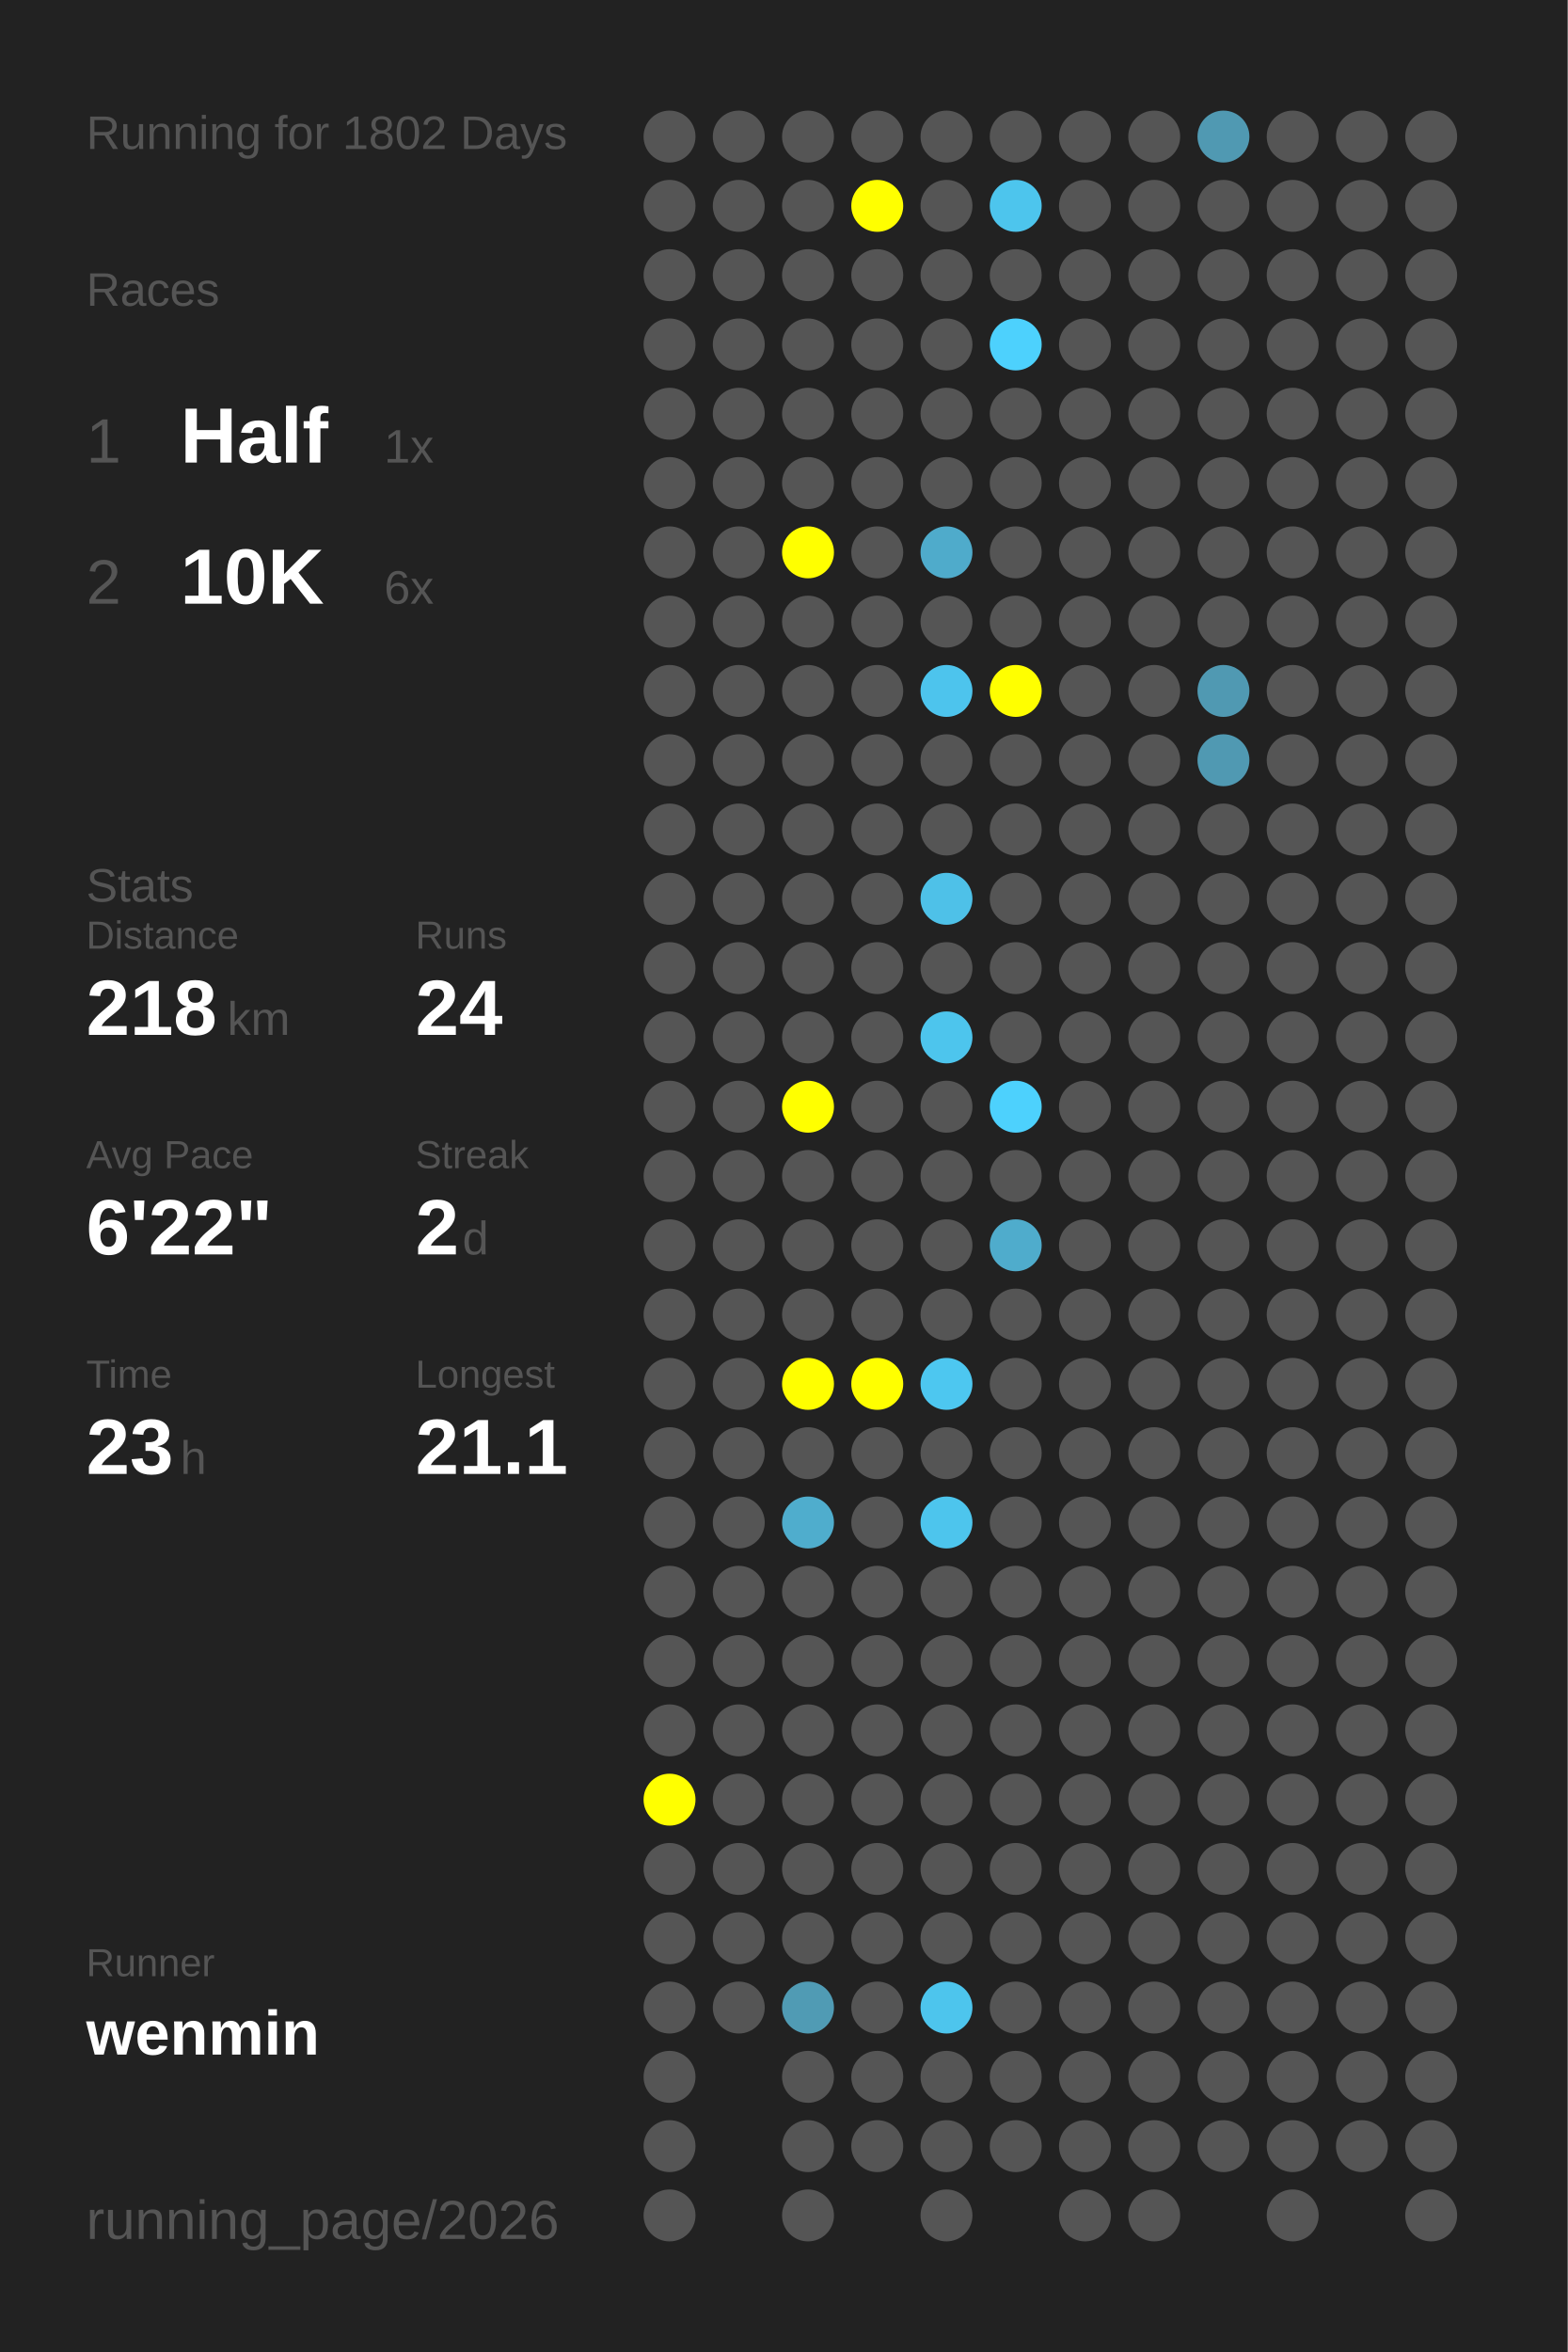
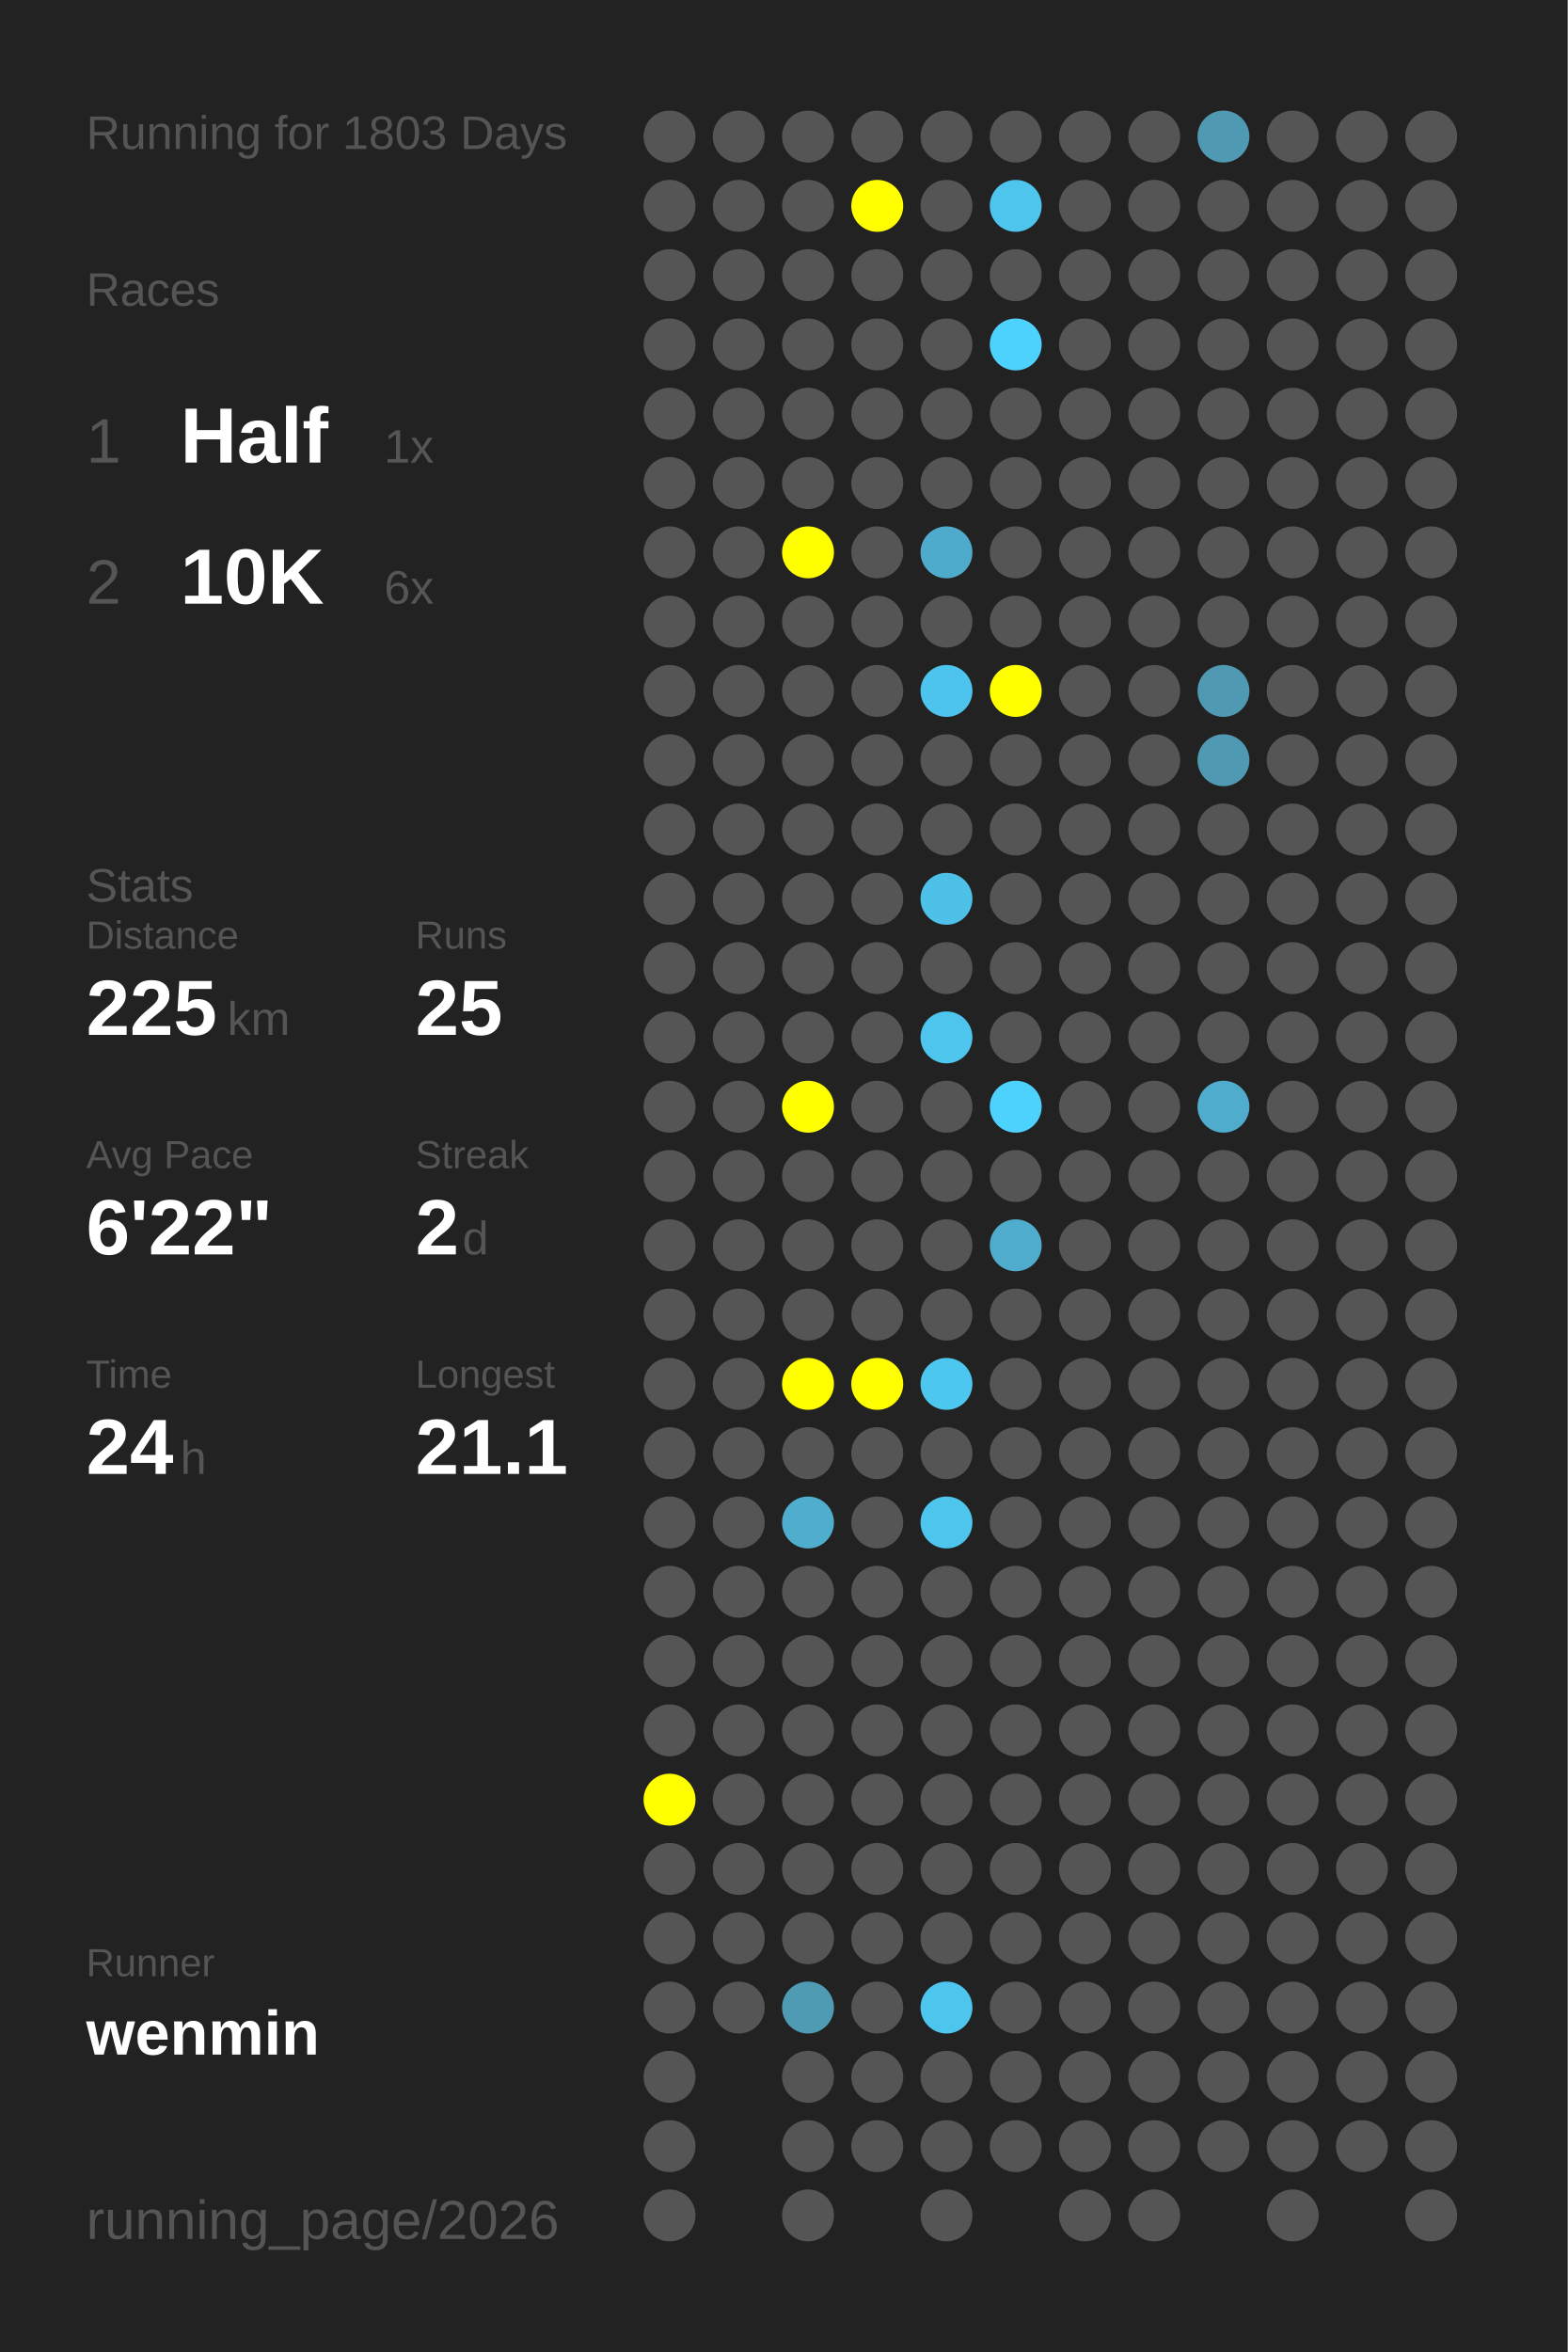
<svg xmlns="http://www.w3.org/2000/svg" baseProfile="full" height="300mm" version="1.1" viewBox="0,0,200,300" width="200mm">
  <defs />
  <rect fill="#222222" height="300" width="200" x="0" y="0" />
-   <text fill="#555555" style="font-size:6px; font-family:Arial;" x="11" y="19">Running for 1802 Days</text>
+   <text fill="#555555" style="font-size:6px; font-family:Arial;" x="11" y="19">Running for 1803 Days</text>
  <text fill="#555555" style="font-size:6px; font-family:Arial;" x="11" y="39">Races</text>
  <text fill="#555555" style="font-size:8px; font-family:Arial;" x="11" y="59">1</text>
  <text fill="#FFFFFF" style="font-size:10px; font-family:Arial; font-weight:bold;" x="23" y="59">Half</text>
  <text fill="#555555" style="font-size:6px; font-family:Arial;" x="49" y="59">1x</text>
  <text fill="#555555" style="font-size:8px; font-family:Arial;" x="11" y="77">2</text>
  <text fill="#FFFFFF" style="font-size:10px; font-family:Arial; font-weight:bold;" x="23" y="77">10K</text>
  <text fill="#555555" style="font-size:6px; font-family:Arial;" x="49" y="77">6x</text>
  <text fill="#555555" style="font-size:6px; font-family:Arial;" x="11" y="115">Stats</text>
  <text fill="#555555" style="font-size:5px; font-family:Arial;" x="11" y="121">Distance</text>
-   <text fill="#FFFFFF" style="font-size:10px; font-family:Arial; font-weight:bold;" x="11" y="132">218</text>
+   <text fill="#FFFFFF" style="font-size:10px; font-family:Arial; font-weight:bold;" x="11" y="132">225</text>
  <text fill="#555555" style="font-size:6px; font-family:Arial;" x="29" y="132">km</text>
  <text fill="#555555" style="font-size:5px; font-family:Arial;" x="53" y="121">Runs</text>
-   <text fill="#FFFFFF" style="font-size:10px; font-family:Arial; font-weight:bold;" x="53" y="132">24</text>
+   <text fill="#FFFFFF" style="font-size:10px; font-family:Arial; font-weight:bold;" x="53" y="132">25</text>
  <text fill="#555555" style="font-size:5px; font-family:Arial;" x="11" y="149">Avg Pace</text>
  <text fill="#FFFFFF" style="font-size:10px; font-family:Arial; font-weight:bold;" x="11" y="160">6'22"</text>
  <text fill="#555555" style="font-size:5px; font-family:Arial;" x="53" y="149">Streak</text>
  <text fill="#FFFFFF" style="font-size:10px; font-family:Arial; font-weight:bold;" x="53" y="160">2</text>
  <text fill="#555555" style="font-size:6px; font-family:Arial;" x="59" y="160">d</text>
  <text fill="#555555" style="font-size:5px; font-family:Arial;" x="11" y="177">Time</text>
-   <text fill="#FFFFFF" style="font-size:10px; font-family:Arial; font-weight:bold;" x="11" y="188">23</text>
+   <text fill="#FFFFFF" style="font-size:10px; font-family:Arial; font-weight:bold;" x="11" y="188">24</text>
  <text fill="#555555" style="font-size:6px; font-family:Arial;" x="23" y="188">h</text>
  <text fill="#555555" style="font-size:5px; font-family:Arial;" x="53" y="177">Longest</text>
  <text fill="#FFFFFF" style="font-size:10px; font-family:Arial; font-weight:bold;" x="53" y="188">21.1</text>
  <text fill="#555555" style="font-size:5px; font-family:Arial;" x="11" y="252.065">Runner</text>
  <text fill="#FFFFFF" style="font-size:8px; font-family:Arial; font-weight:bold;" x="11" y="262.065">wenmin</text>
  <text fill="#555555" style="font-size:7px; font-family:Arial;" x="11" y="285.581">running_page/2026</text>
  <circle cx="85.417" cy="17.419" fill="#555555" r="3.312" />
  <circle cx="85.417" cy="26.258" fill="#555555" r="3.312" />
  <circle cx="85.417" cy="35.097" fill="#555555" r="3.312" />
  <circle cx="85.417" cy="43.935" fill="#555555" r="3.312" />
  <circle cx="85.417" cy="52.774" fill="#555555" r="3.312" />
  <circle cx="85.417" cy="61.613" fill="#555555" r="3.312" />
  <circle cx="85.417" cy="70.452" fill="#555555" r="3.312" />
  <circle cx="85.417" cy="79.29" fill="#555555" r="3.312" />
  <circle cx="85.417" cy="88.129" fill="#555555" r="3.312" />
  <circle cx="85.417" cy="96.968" fill="#555555" r="3.312" />
  <circle cx="85.417" cy="105.806" fill="#555555" r="3.312" />
  <circle cx="85.417" cy="114.645" fill="#555555" r="3.312" />
  <circle cx="85.417" cy="123.484" fill="#555555" r="3.312" />
  <circle cx="85.417" cy="132.323" fill="#555555" r="3.312" />
  <circle cx="85.417" cy="141.161" fill="#555555" r="3.312" />
  <circle cx="85.417" cy="150" fill="#555555" r="3.312" />
  <circle cx="85.417" cy="158.839" fill="#555555" r="3.312" />
  <circle cx="85.417" cy="167.677" fill="#555555" r="3.312" />
  <circle cx="85.417" cy="176.516" fill="#555555" r="3.312" />
  <circle cx="85.417" cy="185.355" fill="#555555" r="3.312" />
  <circle cx="85.417" cy="194.194" fill="#555555" r="3.312" />
  <circle cx="85.417" cy="203.032" fill="#555555" r="3.312" />
  <circle cx="85.417" cy="211.871" fill="#555555" r="3.312" />
  <circle cx="85.417" cy="220.71" fill="#555555" r="3.312" />
  <circle cx="85.417" cy="229.548" fill="#FFFF00" r="3.312" />
  <circle cx="85.417" cy="238.387" fill="#555555" r="3.312" />
  <circle cx="85.417" cy="247.226" fill="#555555" r="3.312" />
  <circle cx="85.417" cy="256.065" fill="#555555" r="3.312" />
  <circle cx="85.417" cy="264.903" fill="#555555" r="3.312" />
  <circle cx="85.417" cy="273.742" fill="#555555" r="3.312" />
  <circle cx="85.417" cy="282.581" fill="#555555" r="3.312" />
  <circle cx="94.25" cy="17.419" fill="#555555" r="3.312" />
  <circle cx="94.25" cy="26.258" fill="#555555" r="3.312" />
  <circle cx="94.25" cy="35.097" fill="#555555" r="3.312" />
  <circle cx="94.25" cy="43.935" fill="#555555" r="3.312" />
  <circle cx="94.25" cy="52.774" fill="#555555" r="3.312" />
  <circle cx="94.25" cy="61.613" fill="#555555" r="3.312" />
  <circle cx="94.25" cy="70.452" fill="#555555" r="3.312" />
  <circle cx="94.25" cy="79.29" fill="#555555" r="3.312" />
  <circle cx="94.25" cy="88.129" fill="#555555" r="3.312" />
  <circle cx="94.25" cy="96.968" fill="#555555" r="3.312" />
  <circle cx="94.25" cy="105.806" fill="#555555" r="3.312" />
  <circle cx="94.25" cy="114.645" fill="#555555" r="3.312" />
  <circle cx="94.25" cy="123.484" fill="#555555" r="3.312" />
  <circle cx="94.25" cy="132.323" fill="#555555" r="3.312" />
  <circle cx="94.25" cy="141.161" fill="#555555" r="3.312" />
  <circle cx="94.25" cy="150" fill="#555555" r="3.312" />
  <circle cx="94.25" cy="158.839" fill="#555555" r="3.312" />
  <circle cx="94.25" cy="167.677" fill="#555555" r="3.312" />
  <circle cx="94.25" cy="176.516" fill="#555555" r="3.312" />
  <circle cx="94.25" cy="185.355" fill="#555555" r="3.312" />
  <circle cx="94.25" cy="194.194" fill="#555555" r="3.312" />
  <circle cx="94.25" cy="203.032" fill="#555555" r="3.312" />
  <circle cx="94.25" cy="211.871" fill="#555555" r="3.312" />
  <circle cx="94.25" cy="220.71" fill="#555555" r="3.312" />
  <circle cx="94.25" cy="229.548" fill="#555555" r="3.312" />
  <circle cx="94.25" cy="238.387" fill="#555555" r="3.312" />
  <circle cx="94.25" cy="247.226" fill="#555555" r="3.312" />
  <circle cx="94.25" cy="256.065" fill="#555555" r="3.312" />
  <circle cx="103.083" cy="17.419" fill="#555555" r="3.312" />
  <circle cx="103.083" cy="26.258" fill="#555555" r="3.312" />
  <circle cx="103.083" cy="35.097" fill="#555555" r="3.312" />
  <circle cx="103.083" cy="43.935" fill="#555555" r="3.312" />
  <circle cx="103.083" cy="52.774" fill="#555555" r="3.312" />
  <circle cx="103.083" cy="61.613" fill="#555555" r="3.312" />
  <circle cx="103.083" cy="70.452" fill="#FFFF00" r="3.312" />
  <circle cx="103.083" cy="79.29" fill="#555555" r="3.312" />
  <circle cx="103.083" cy="88.129" fill="#555555" r="3.312" />
  <circle cx="103.083" cy="96.968" fill="#555555" r="3.312" />
  <circle cx="103.083" cy="105.806" fill="#555555" r="3.312" />
  <circle cx="103.083" cy="114.645" fill="#555555" r="3.312" />
  <circle cx="103.083" cy="123.484" fill="#555555" r="3.312" />
  <circle cx="103.083" cy="132.323" fill="#555555" r="3.312" />
  <circle cx="103.083" cy="141.161" fill="#FFFF00" r="3.312" />
  <circle cx="103.083" cy="150" fill="#555555" r="3.312" />
  <circle cx="103.083" cy="158.839" fill="#555555" r="3.312" />
  <circle cx="103.083" cy="167.677" fill="#555555" r="3.312" />
  <circle cx="103.083" cy="176.516" fill="#FFFF00" r="3.312" />
  <circle cx="103.083" cy="185.355" fill="#555555" r="3.312" />
  <circle cx="103.083" cy="194.194" fill="#4fadcd" r="3.312" />
  <circle cx="103.083" cy="203.032" fill="#555555" r="3.312" />
  <circle cx="103.083" cy="211.871" fill="#555555" r="3.312" />
  <circle cx="103.083" cy="220.71" fill="#555555" r="3.312" />
  <circle cx="103.083" cy="229.548" fill="#555555" r="3.312" />
  <circle cx="103.083" cy="238.387" fill="#555555" r="3.312" />
  <circle cx="103.083" cy="247.226" fill="#555555" r="3.312" />
  <circle cx="103.083" cy="256.065" fill="#509bb4" r="3.312" />
  <circle cx="103.083" cy="264.903" fill="#555555" r="3.312" />
  <circle cx="103.083" cy="273.742" fill="#555555" r="3.312" />
  <circle cx="103.083" cy="282.581" fill="#555555" r="3.312" />
  <circle cx="111.917" cy="17.419" fill="#555555" r="3.312" />
  <circle cx="111.917" cy="26.258" fill="#FFFF00" r="3.312" />
  <circle cx="111.917" cy="35.097" fill="#555555" r="3.312" />
  <circle cx="111.917" cy="43.935" fill="#555555" r="3.312" />
  <circle cx="111.917" cy="52.774" fill="#555555" r="3.312" />
  <circle cx="111.917" cy="61.613" fill="#555555" r="3.312" />
  <circle cx="111.917" cy="70.452" fill="#555555" r="3.312" />
  <circle cx="111.917" cy="79.29" fill="#555555" r="3.312" />
  <circle cx="111.917" cy="88.129" fill="#555555" r="3.312" />
  <circle cx="111.917" cy="96.968" fill="#555555" r="3.312" />
  <circle cx="111.917" cy="105.806" fill="#555555" r="3.312" />
  <circle cx="111.917" cy="114.645" fill="#555555" r="3.312" />
  <circle cx="111.917" cy="123.484" fill="#555555" r="3.312" />
  <circle cx="111.917" cy="132.323" fill="#555555" r="3.312" />
  <circle cx="111.917" cy="141.161" fill="#555555" r="3.312" />
  <circle cx="111.917" cy="150" fill="#555555" r="3.312" />
  <circle cx="111.917" cy="158.839" fill="#555555" r="3.312" />
  <circle cx="111.917" cy="167.677" fill="#555555" r="3.312" />
  <circle cx="111.917" cy="176.516" fill="#FFFF00" r="3.312" />
  <circle cx="111.917" cy="185.355" fill="#555555" r="3.312" />
  <circle cx="111.917" cy="194.194" fill="#555555" r="3.312" />
  <circle cx="111.917" cy="203.032" fill="#555555" r="3.312" />
  <circle cx="111.917" cy="211.871" fill="#555555" r="3.312" />
  <circle cx="111.917" cy="220.71" fill="#555555" r="3.312" />
  <circle cx="111.917" cy="229.548" fill="#555555" r="3.312" />
  <circle cx="111.917" cy="238.387" fill="#555555" r="3.312" />
  <circle cx="111.917" cy="247.226" fill="#555555" r="3.312" />
  <circle cx="111.917" cy="256.065" fill="#555555" r="3.312" />
  <circle cx="111.917" cy="264.903" fill="#555555" r="3.312" />
  <circle cx="111.917" cy="273.742" fill="#555555" r="3.312" />
  <circle cx="120.75" cy="17.419" fill="#555555" r="3.312" />
  <circle cx="120.75" cy="26.258" fill="#555555" r="3.312" />
  <circle cx="120.75" cy="35.097" fill="#555555" r="3.312" />
  <circle cx="120.75" cy="43.935" fill="#555555" r="3.312" />
  <circle cx="120.75" cy="52.774" fill="#555555" r="3.312" />
  <circle cx="120.75" cy="61.613" fill="#555555" r="3.312" />
  <circle cx="120.75" cy="70.452" fill="#4fabcb" r="3.312" />
  <circle cx="120.75" cy="79.29" fill="#555555" r="3.312" />
  <circle cx="120.75" cy="88.129" fill="#4dc4ed" r="3.312" />
  <circle cx="120.75" cy="96.968" fill="#555555" r="3.312" />
  <circle cx="120.75" cy="105.806" fill="#555555" r="3.312" />
  <circle cx="120.75" cy="114.645" fill="#4ec1e8" r="3.312" />
  <circle cx="120.75" cy="123.484" fill="#555555" r="3.312" />
  <circle cx="120.75" cy="132.323" fill="#4dc5ed" r="3.312" />
  <circle cx="120.75" cy="141.161" fill="#555555" r="3.312" />
  <circle cx="120.75" cy="150" fill="#555555" r="3.312" />
  <circle cx="120.75" cy="158.839" fill="#555555" r="3.312" />
  <circle cx="120.75" cy="167.677" fill="#555555" r="3.312" />
  <circle cx="120.75" cy="176.516" fill="#4dc7f0" r="3.312" />
  <circle cx="120.75" cy="185.355" fill="#555555" r="3.312" />
  <circle cx="120.75" cy="194.194" fill="#4dc5ed" r="3.312" />
  <circle cx="120.75" cy="203.032" fill="#555555" r="3.312" />
  <circle cx="120.75" cy="211.871" fill="#555555" r="3.312" />
  <circle cx="120.75" cy="220.71" fill="#555555" r="3.312" />
  <circle cx="120.75" cy="229.548" fill="#555555" r="3.312" />
  <circle cx="120.75" cy="238.387" fill="#555555" r="3.312" />
  <circle cx="120.75" cy="247.226" fill="#555555" r="3.312" />
  <circle cx="120.75" cy="256.065" fill="#4dc5ed" r="3.312" />
  <circle cx="120.75" cy="264.903" fill="#555555" r="3.312" />
  <circle cx="120.75" cy="273.742" fill="#555555" r="3.312" />
  <circle cx="120.75" cy="282.581" fill="#555555" r="3.312" />
  <circle cx="129.583" cy="17.419" fill="#555555" r="3.312" />
  <circle cx="129.583" cy="26.258" fill="#4dc5ed" r="3.312" />
  <circle cx="129.583" cy="35.097" fill="#555555" r="3.312" />
  <circle cx="129.583" cy="43.935" fill="#4dd1fd" r="3.312" />
  <circle cx="129.583" cy="52.774" fill="#555555" r="3.312" />
  <circle cx="129.583" cy="61.613" fill="#555555" r="3.312" />
  <circle cx="129.583" cy="70.452" fill="#555555" r="3.312" />
  <circle cx="129.583" cy="79.29" fill="#555555" r="3.312" />
  <circle cx="129.583" cy="88.129" fill="#FFFF00" r="3.312" />
  <circle cx="129.583" cy="96.968" fill="#555555" r="3.312" />
  <circle cx="129.583" cy="105.806" fill="#555555" r="3.312" />
  <circle cx="129.583" cy="114.645" fill="#555555" r="3.312" />
  <circle cx="129.583" cy="123.484" fill="#555555" r="3.312" />
  <circle cx="129.583" cy="132.323" fill="#555555" r="3.312" />
  <circle cx="129.583" cy="141.161" fill="#4dd1fd" r="3.312" />
  <circle cx="129.583" cy="150" fill="#555555" r="3.312" />
  <circle cx="129.583" cy="158.839" fill="#4faccc" r="3.312" />
  <circle cx="129.583" cy="167.677" fill="#555555" r="3.312" />
  <circle cx="129.583" cy="176.516" fill="#555555" r="3.312" />
  <circle cx="129.583" cy="185.355" fill="#555555" r="3.312" />
  <circle cx="129.583" cy="194.194" fill="#555555" r="3.312" />
  <circle cx="129.583" cy="203.032" fill="#555555" r="3.312" />
  <circle cx="129.583" cy="211.871" fill="#555555" r="3.312" />
  <circle cx="129.583" cy="220.71" fill="#555555" r="3.312" />
  <circle cx="129.583" cy="229.548" fill="#555555" r="3.312" />
  <circle cx="129.583" cy="238.387" fill="#555555" r="3.312" />
  <circle cx="129.583" cy="247.226" fill="#555555" r="3.312" />
  <circle cx="129.583" cy="256.065" fill="#555555" r="3.312" />
  <circle cx="129.583" cy="264.903" fill="#555555" r="3.312" />
  <circle cx="129.583" cy="273.742" fill="#555555" r="3.312" />
  <circle cx="138.417" cy="17.419" fill="#555555" r="3.312" />
  <circle cx="138.417" cy="26.258" fill="#555555" r="3.312" />
  <circle cx="138.417" cy="35.097" fill="#555555" r="3.312" />
  <circle cx="138.417" cy="43.935" fill="#555555" r="3.312" />
  <circle cx="138.417" cy="52.774" fill="#555555" r="3.312" />
  <circle cx="138.417" cy="61.613" fill="#555555" r="3.312" />
  <circle cx="138.417" cy="70.452" fill="#555555" r="3.312" />
  <circle cx="138.417" cy="79.29" fill="#555555" r="3.312" />
  <circle cx="138.417" cy="88.129" fill="#555555" r="3.312" />
  <circle cx="138.417" cy="96.968" fill="#555555" r="3.312" />
  <circle cx="138.417" cy="105.806" fill="#555555" r="3.312" />
  <circle cx="138.417" cy="114.645" fill="#555555" r="3.312" />
  <circle cx="138.417" cy="123.484" fill="#555555" r="3.312" />
  <circle cx="138.417" cy="132.323" fill="#555555" r="3.312" />
  <circle cx="138.417" cy="141.161" fill="#555555" r="3.312" />
  <circle cx="138.417" cy="150" fill="#555555" r="3.312" />
  <circle cx="138.417" cy="158.839" fill="#555555" r="3.312" />
  <circle cx="138.417" cy="167.677" fill="#555555" r="3.312" />
  <circle cx="138.417" cy="176.516" fill="#555555" r="3.312" />
  <circle cx="138.417" cy="185.355" fill="#555555" r="3.312" />
  <circle cx="138.417" cy="194.194" fill="#555555" r="3.312" />
  <circle cx="138.417" cy="203.032" fill="#555555" r="3.312" />
  <circle cx="138.417" cy="211.871" fill="#555555" r="3.312" />
  <circle cx="138.417" cy="220.71" fill="#555555" r="3.312" />
  <circle cx="138.417" cy="229.548" fill="#555555" r="3.312" />
  <circle cx="138.417" cy="238.387" fill="#555555" r="3.312" />
  <circle cx="138.417" cy="247.226" fill="#555555" r="3.312" />
  <circle cx="138.417" cy="256.065" fill="#555555" r="3.312" />
  <circle cx="138.417" cy="264.903" fill="#555555" r="3.312" />
  <circle cx="138.417" cy="273.742" fill="#555555" r="3.312" />
  <circle cx="138.417" cy="282.581" fill="#555555" r="3.312" />
  <circle cx="147.25" cy="17.419" fill="#555555" r="3.312" />
  <circle cx="147.25" cy="26.258" fill="#555555" r="3.312" />
  <circle cx="147.25" cy="35.097" fill="#555555" r="3.312" />
  <circle cx="147.25" cy="43.935" fill="#555555" r="3.312" />
  <circle cx="147.25" cy="52.774" fill="#555555" r="3.312" />
  <circle cx="147.25" cy="61.613" fill="#555555" r="3.312" />
  <circle cx="147.25" cy="70.452" fill="#555555" r="3.312" />
  <circle cx="147.25" cy="79.29" fill="#555555" r="3.312" />
  <circle cx="147.25" cy="88.129" fill="#555555" r="3.312" />
  <circle cx="147.25" cy="96.968" fill="#555555" r="3.312" />
  <circle cx="147.25" cy="105.806" fill="#555555" r="3.312" />
  <circle cx="147.25" cy="114.645" fill="#555555" r="3.312" />
  <circle cx="147.25" cy="123.484" fill="#555555" r="3.312" />
  <circle cx="147.25" cy="132.323" fill="#555555" r="3.312" />
  <circle cx="147.25" cy="141.161" fill="#555555" r="3.312" />
  <circle cx="147.25" cy="150" fill="#555555" r="3.312" />
  <circle cx="147.25" cy="158.839" fill="#555555" r="3.312" />
  <circle cx="147.25" cy="167.677" fill="#555555" r="3.312" />
  <circle cx="147.25" cy="176.516" fill="#555555" r="3.312" />
  <circle cx="147.25" cy="185.355" fill="#555555" r="3.312" />
  <circle cx="147.25" cy="194.194" fill="#555555" r="3.312" />
  <circle cx="147.25" cy="203.032" fill="#555555" r="3.312" />
  <circle cx="147.25" cy="211.871" fill="#555555" r="3.312" />
  <circle cx="147.25" cy="220.71" fill="#555555" r="3.312" />
  <circle cx="147.25" cy="229.548" fill="#555555" r="3.312" />
  <circle cx="147.25" cy="238.387" fill="#555555" r="3.312" />
  <circle cx="147.25" cy="247.226" fill="#555555" r="3.312" />
  <circle cx="147.25" cy="256.065" fill="#555555" r="3.312" />
  <circle cx="147.25" cy="264.903" fill="#555555" r="3.312" />
  <circle cx="147.25" cy="273.742" fill="#555555" r="3.312" />
  <circle cx="147.25" cy="282.581" fill="#555555" r="3.312" />
  <circle cx="156.083" cy="17.419" fill="#5099b2" r="3.312" />
  <circle cx="156.083" cy="26.258" fill="#555555" r="3.312" />
  <circle cx="156.083" cy="35.097" fill="#555555" r="3.312" />
  <circle cx="156.083" cy="43.935" fill="#555555" r="3.312" />
  <circle cx="156.083" cy="52.774" fill="#555555" r="3.312" />
  <circle cx="156.083" cy="61.613" fill="#555555" r="3.312" />
  <circle cx="156.083" cy="70.452" fill="#555555" r="3.312" />
  <circle cx="156.083" cy="79.29" fill="#555555" r="3.312" />
  <circle cx="156.083" cy="88.129" fill="#5099b2" r="3.312" />
  <circle cx="156.083" cy="96.968" fill="#5099b2" r="3.312" />
  <circle cx="156.083" cy="105.806" fill="#555555" r="3.312" />
  <circle cx="156.083" cy="114.645" fill="#555555" r="3.312" />
  <circle cx="156.083" cy="123.484" fill="#555555" r="3.312" />
  <circle cx="156.083" cy="132.323" fill="#555555" r="3.312" />
-   <circle cx="156.083" cy="141.161" fill="#555555" r="3.312" />
+   <circle cx="156.083" cy="141.161" fill="#4faccc" r="3.312" />
  <circle cx="156.083" cy="150" fill="#555555" r="3.312" />
  <circle cx="156.083" cy="158.839" fill="#555555" r="3.312" />
  <circle cx="156.083" cy="167.677" fill="#555555" r="3.312" />
  <circle cx="156.083" cy="176.516" fill="#555555" r="3.312" />
  <circle cx="156.083" cy="185.355" fill="#555555" r="3.312" />
  <circle cx="156.083" cy="194.194" fill="#555555" r="3.312" />
  <circle cx="156.083" cy="203.032" fill="#555555" r="3.312" />
  <circle cx="156.083" cy="211.871" fill="#555555" r="3.312" />
  <circle cx="156.083" cy="220.71" fill="#555555" r="3.312" />
  <circle cx="156.083" cy="229.548" fill="#555555" r="3.312" />
  <circle cx="156.083" cy="238.387" fill="#555555" r="3.312" />
  <circle cx="156.083" cy="247.226" fill="#555555" r="3.312" />
  <circle cx="156.083" cy="256.065" fill="#555555" r="3.312" />
  <circle cx="156.083" cy="264.903" fill="#555555" r="3.312" />
  <circle cx="156.083" cy="273.742" fill="#555555" r="3.312" />
  <circle cx="164.917" cy="17.419" fill="#555555" r="3.312" />
  <circle cx="164.917" cy="26.258" fill="#555555" r="3.312" />
  <circle cx="164.917" cy="35.097" fill="#555555" r="3.312" />
  <circle cx="164.917" cy="43.935" fill="#555555" r="3.312" />
  <circle cx="164.917" cy="52.774" fill="#555555" r="3.312" />
  <circle cx="164.917" cy="61.613" fill="#555555" r="3.312" />
  <circle cx="164.917" cy="70.452" fill="#555555" r="3.312" />
  <circle cx="164.917" cy="79.29" fill="#555555" r="3.312" />
  <circle cx="164.917" cy="88.129" fill="#555555" r="3.312" />
  <circle cx="164.917" cy="96.968" fill="#555555" r="3.312" />
  <circle cx="164.917" cy="105.806" fill="#555555" r="3.312" />
  <circle cx="164.917" cy="114.645" fill="#555555" r="3.312" />
  <circle cx="164.917" cy="123.484" fill="#555555" r="3.312" />
  <circle cx="164.917" cy="132.323" fill="#555555" r="3.312" />
  <circle cx="164.917" cy="141.161" fill="#555555" r="3.312" />
  <circle cx="164.917" cy="150" fill="#555555" r="3.312" />
  <circle cx="164.917" cy="158.839" fill="#555555" r="3.312" />
  <circle cx="164.917" cy="167.677" fill="#555555" r="3.312" />
  <circle cx="164.917" cy="176.516" fill="#555555" r="3.312" />
  <circle cx="164.917" cy="185.355" fill="#555555" r="3.312" />
  <circle cx="164.917" cy="194.194" fill="#555555" r="3.312" />
  <circle cx="164.917" cy="203.032" fill="#555555" r="3.312" />
  <circle cx="164.917" cy="211.871" fill="#555555" r="3.312" />
  <circle cx="164.917" cy="220.71" fill="#555555" r="3.312" />
  <circle cx="164.917" cy="229.548" fill="#555555" r="3.312" />
  <circle cx="164.917" cy="238.387" fill="#555555" r="3.312" />
  <circle cx="164.917" cy="247.226" fill="#555555" r="3.312" />
  <circle cx="164.917" cy="256.065" fill="#555555" r="3.312" />
  <circle cx="164.917" cy="264.903" fill="#555555" r="3.312" />
  <circle cx="164.917" cy="273.742" fill="#555555" r="3.312" />
  <circle cx="164.917" cy="282.581" fill="#555555" r="3.312" />
  <circle cx="173.75" cy="17.419" fill="#555555" r="3.312" />
  <circle cx="173.75" cy="26.258" fill="#555555" r="3.312" />
  <circle cx="173.75" cy="35.097" fill="#555555" r="3.312" />
  <circle cx="173.75" cy="43.935" fill="#555555" r="3.312" />
  <circle cx="173.75" cy="52.774" fill="#555555" r="3.312" />
  <circle cx="173.75" cy="61.613" fill="#555555" r="3.312" />
  <circle cx="173.75" cy="70.452" fill="#555555" r="3.312" />
  <circle cx="173.75" cy="79.29" fill="#555555" r="3.312" />
  <circle cx="173.75" cy="88.129" fill="#555555" r="3.312" />
  <circle cx="173.75" cy="96.968" fill="#555555" r="3.312" />
  <circle cx="173.75" cy="105.806" fill="#555555" r="3.312" />
  <circle cx="173.75" cy="114.645" fill="#555555" r="3.312" />
  <circle cx="173.75" cy="123.484" fill="#555555" r="3.312" />
  <circle cx="173.75" cy="132.323" fill="#555555" r="3.312" />
  <circle cx="173.75" cy="141.161" fill="#555555" r="3.312" />
  <circle cx="173.75" cy="150" fill="#555555" r="3.312" />
  <circle cx="173.75" cy="158.839" fill="#555555" r="3.312" />
  <circle cx="173.75" cy="167.677" fill="#555555" r="3.312" />
  <circle cx="173.75" cy="176.516" fill="#555555" r="3.312" />
  <circle cx="173.75" cy="185.355" fill="#555555" r="3.312" />
  <circle cx="173.75" cy="194.194" fill="#555555" r="3.312" />
  <circle cx="173.75" cy="203.032" fill="#555555" r="3.312" />
  <circle cx="173.75" cy="211.871" fill="#555555" r="3.312" />
  <circle cx="173.75" cy="220.71" fill="#555555" r="3.312" />
  <circle cx="173.75" cy="229.548" fill="#555555" r="3.312" />
  <circle cx="173.75" cy="238.387" fill="#555555" r="3.312" />
  <circle cx="173.75" cy="247.226" fill="#555555" r="3.312" />
  <circle cx="173.75" cy="256.065" fill="#555555" r="3.312" />
  <circle cx="173.75" cy="264.903" fill="#555555" r="3.312" />
  <circle cx="173.75" cy="273.742" fill="#555555" r="3.312" />
  <circle cx="182.583" cy="17.419" fill="#555555" r="3.312" />
  <circle cx="182.583" cy="26.258" fill="#555555" r="3.312" />
  <circle cx="182.583" cy="35.097" fill="#555555" r="3.312" />
  <circle cx="182.583" cy="43.935" fill="#555555" r="3.312" />
  <circle cx="182.583" cy="52.774" fill="#555555" r="3.312" />
  <circle cx="182.583" cy="61.613" fill="#555555" r="3.312" />
  <circle cx="182.583" cy="70.452" fill="#555555" r="3.312" />
  <circle cx="182.583" cy="79.29" fill="#555555" r="3.312" />
  <circle cx="182.583" cy="88.129" fill="#555555" r="3.312" />
  <circle cx="182.583" cy="96.968" fill="#555555" r="3.312" />
  <circle cx="182.583" cy="105.806" fill="#555555" r="3.312" />
  <circle cx="182.583" cy="114.645" fill="#555555" r="3.312" />
  <circle cx="182.583" cy="123.484" fill="#555555" r="3.312" />
  <circle cx="182.583" cy="132.323" fill="#555555" r="3.312" />
  <circle cx="182.583" cy="141.161" fill="#555555" r="3.312" />
  <circle cx="182.583" cy="150" fill="#555555" r="3.312" />
  <circle cx="182.583" cy="158.839" fill="#555555" r="3.312" />
  <circle cx="182.583" cy="167.677" fill="#555555" r="3.312" />
  <circle cx="182.583" cy="176.516" fill="#555555" r="3.312" />
  <circle cx="182.583" cy="185.355" fill="#555555" r="3.312" />
  <circle cx="182.583" cy="194.194" fill="#555555" r="3.312" />
  <circle cx="182.583" cy="203.032" fill="#555555" r="3.312" />
  <circle cx="182.583" cy="211.871" fill="#555555" r="3.312" />
  <circle cx="182.583" cy="220.71" fill="#555555" r="3.312" />
  <circle cx="182.583" cy="229.548" fill="#555555" r="3.312" />
  <circle cx="182.583" cy="238.387" fill="#555555" r="3.312" />
  <circle cx="182.583" cy="247.226" fill="#555555" r="3.312" />
  <circle cx="182.583" cy="256.065" fill="#555555" r="3.312" />
  <circle cx="182.583" cy="264.903" fill="#555555" r="3.312" />
  <circle cx="182.583" cy="273.742" fill="#555555" r="3.312" />
  <circle cx="182.583" cy="282.581" fill="#555555" r="3.312" />
</svg>
